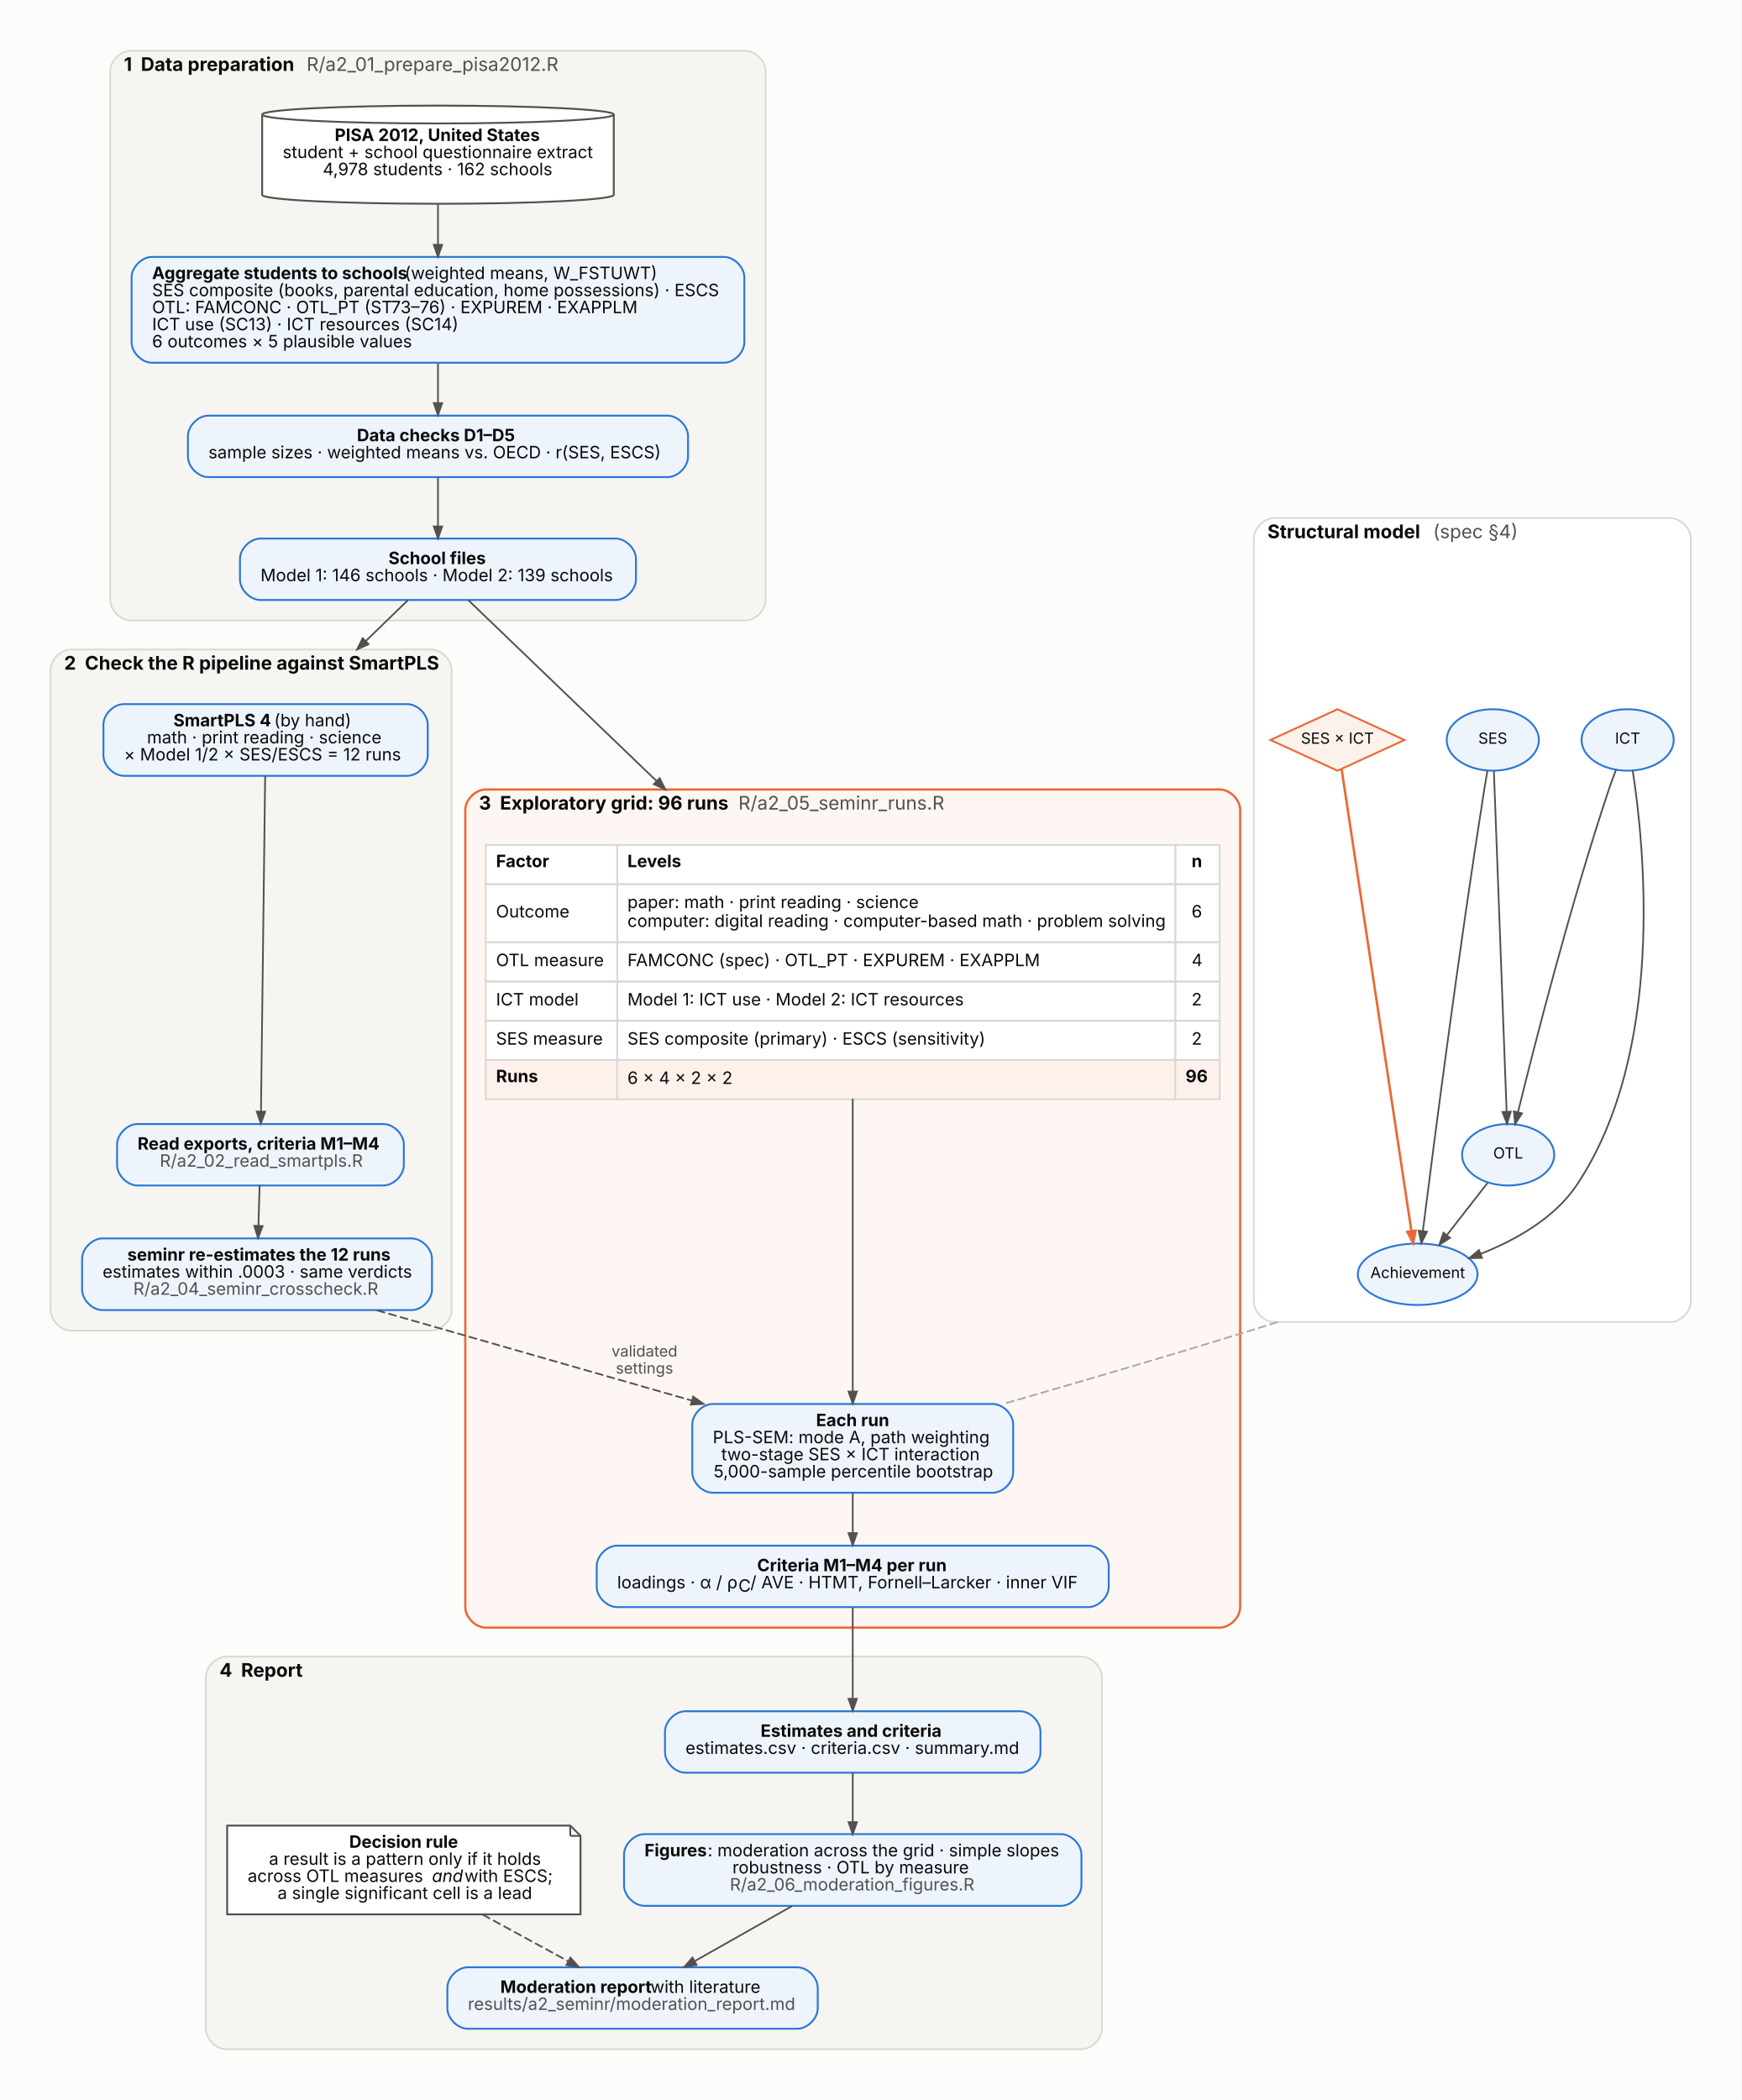
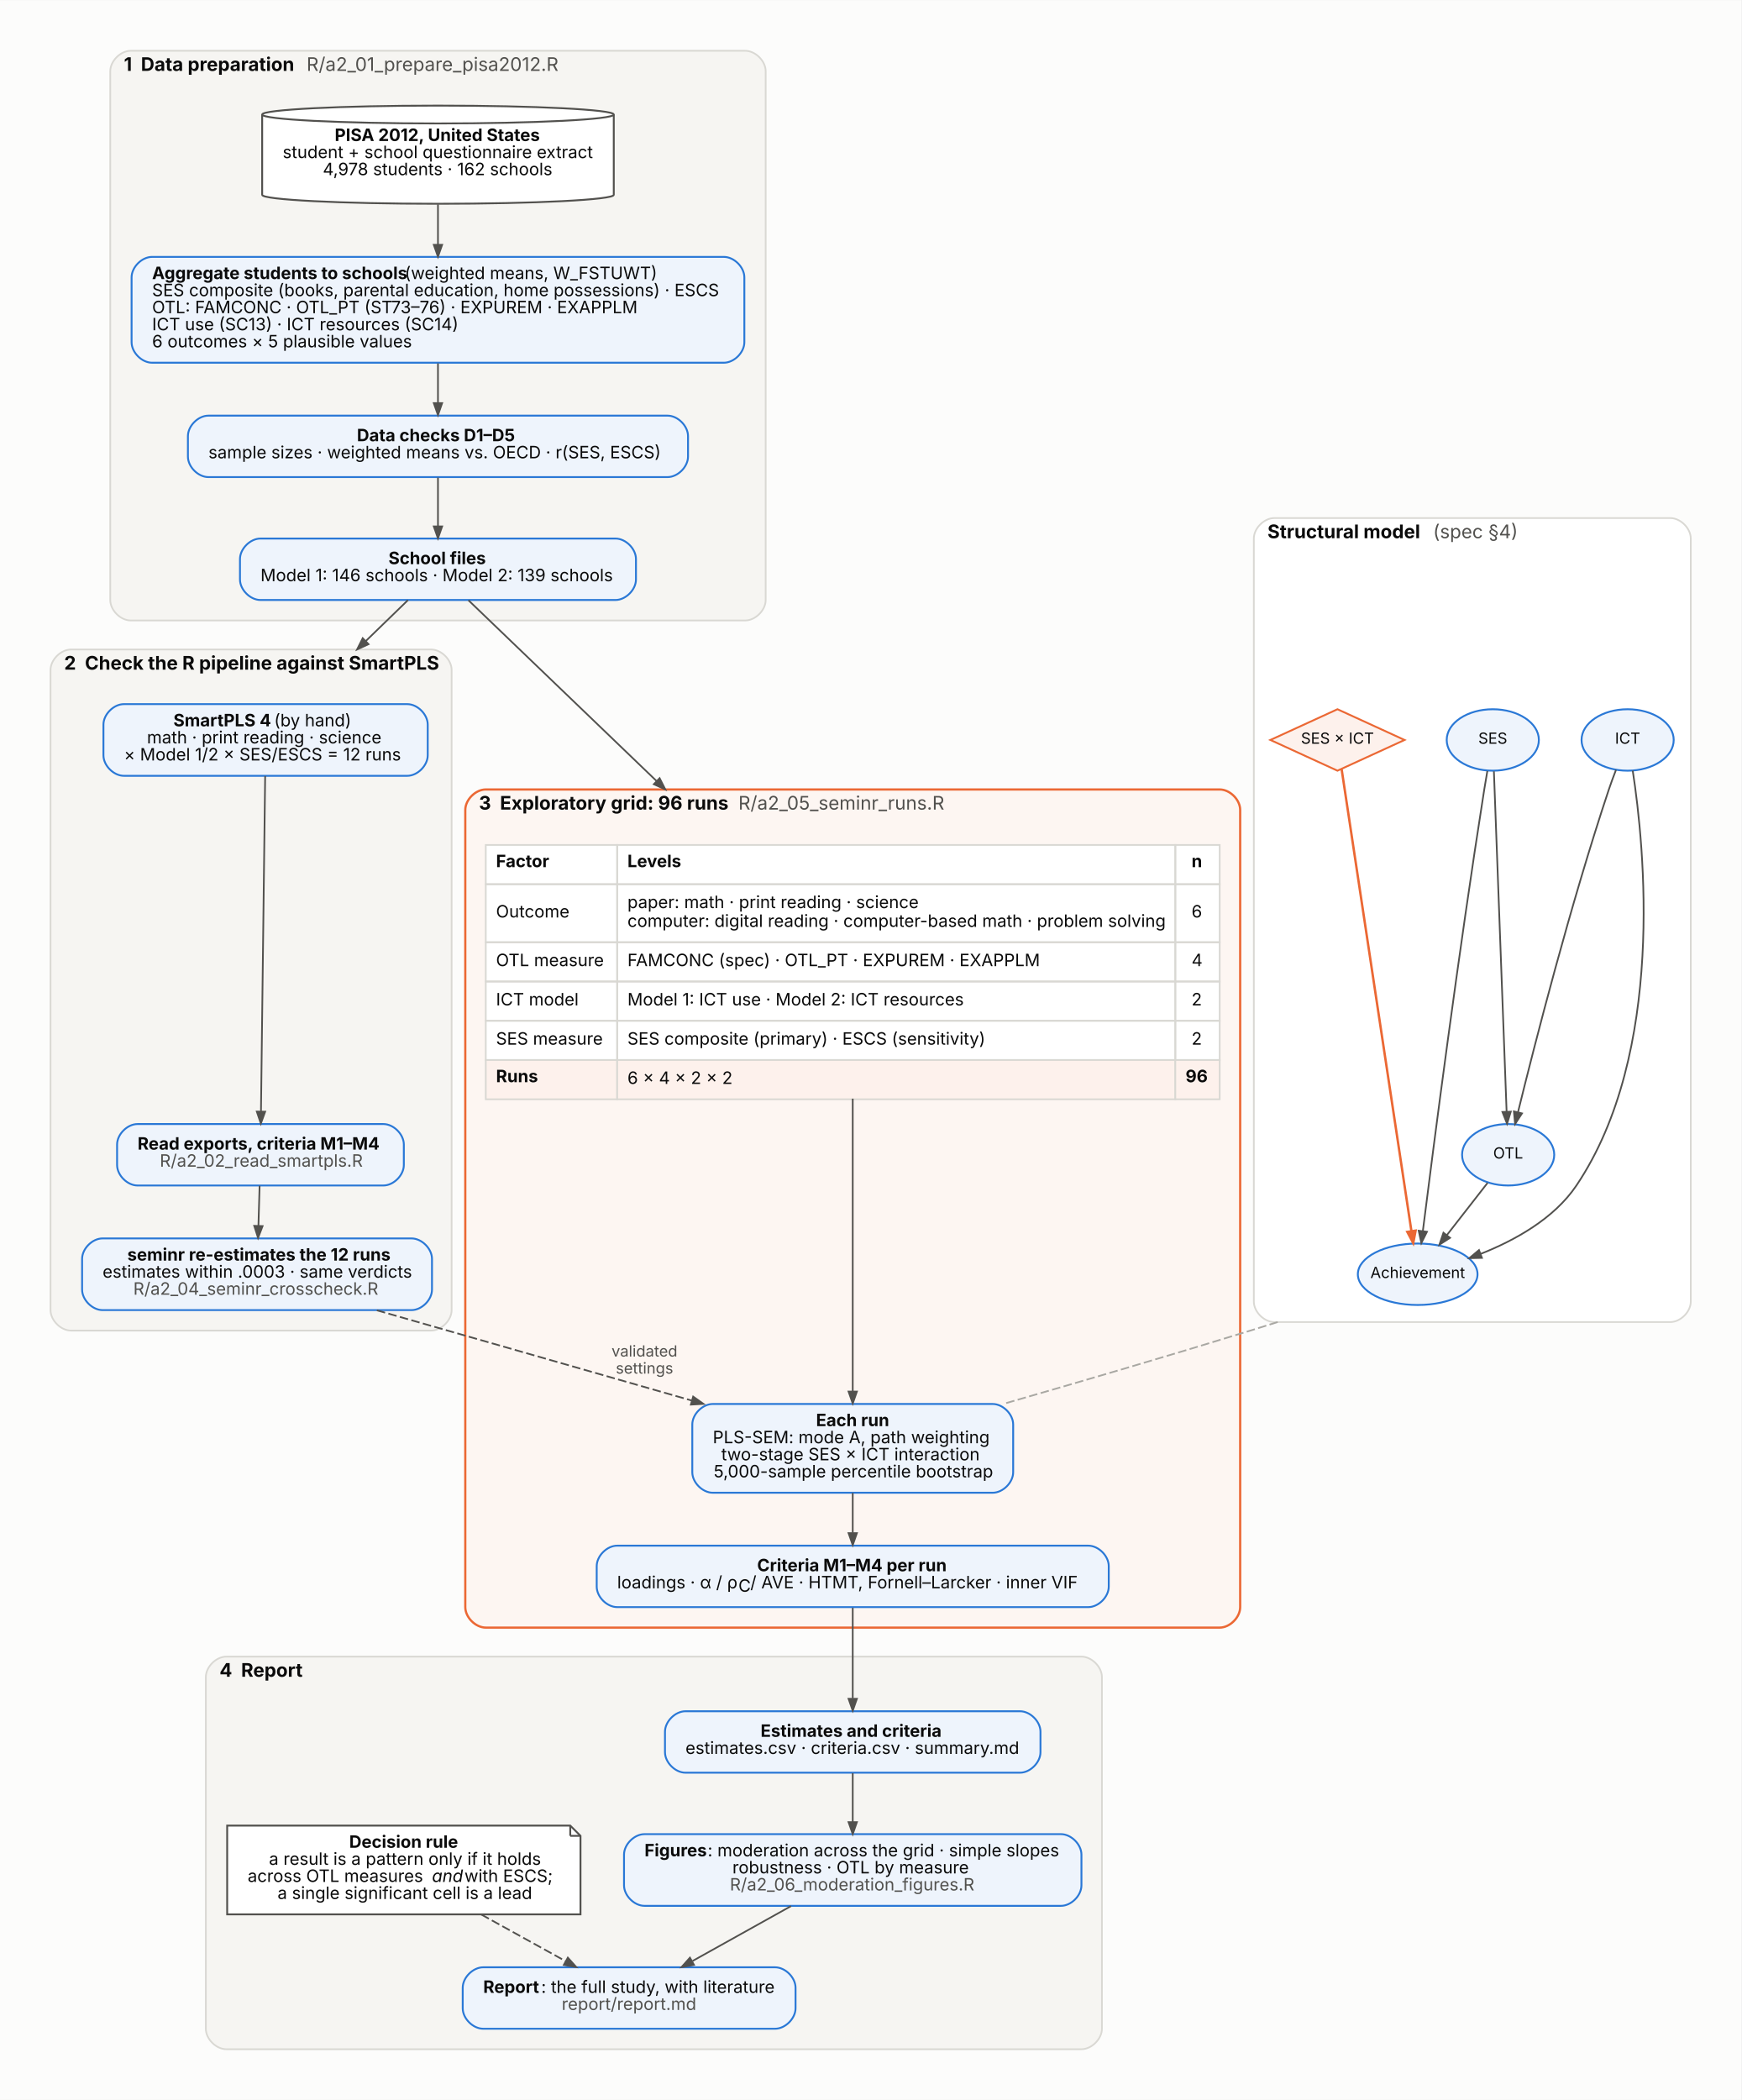
<svg xmlns="http://www.w3.org/2000/svg" width="1020pt" height="1230pt" viewBox="0.00 0.00 1020.20 1229.95">
  <g id="graph0" class="graph" transform="scale(1 1) rotate(0) translate(21.6 1208.35)">
    <polygon fill="#fcfcfb" stroke="transparent" points="-21.6,21.6 -21.6,-1208.35 998.6,-1208.35 998.6,21.6 -21.6,21.6" />
    <g id="clust1" class="cluster">
      <path fill="#f6f5f2" stroke="#d9d8d3" d="M55,-845C55,-845 415,-845 415,-845 421,-845 427,-851 427,-857 427,-857 427,-1166.75 427,-1166.75 427,-1172.75 421,-1178.75 415,-1178.75 415,-1178.75 55,-1178.75 55,-1178.75 49,-1178.75 43,-1172.75 43,-1166.75 43,-1166.75 43,-857 43,-857 43,-851 49,-845 55,-845" />
      <text text-anchor="start" x="51" y="-1166.95" font-family="Inter" font-weight="bold" font-size="11.00" fill="#0b0b0b">1  Data preparation</text>
      <text text-anchor="start" x="151" y="-1166.95" font-family="Inter" font-size="11.00" fill="#0b0b0b">  </text>
      <text text-anchor="start" x="158" y="-1166.95" font-family="Inter" font-size="11.00" fill="#52514e">R/a2_01_prepare_pisa2012.R</text>
    </g>
    <g id="clust2" class="cluster">
      <path fill="#f6f5f2" stroke="#d9d8d3" d="M20,-429C20,-429 231,-429 231,-429 237,-429 243,-435 243,-441 243,-441 243,-816 243,-816 243,-822 237,-828 231,-828 231,-828 20,-828 20,-828 14,-828 8,-822 8,-816 8,-816 8,-441 8,-441 8,-435 14,-429 20,-429" />
      <text text-anchor="start" x="16" y="-816.2" font-family="Inter" font-weight="bold" font-size="11.00" fill="#0b0b0b">2  Check the R pipeline against SmartPLS</text>
    </g>
    <g id="clust3" class="cluster">
      <path fill="#ffffff" stroke="#d9d8d3" d="M725,-434C725,-434 957,-434 957,-434 963,-434 969,-440 969,-446 969,-446 969,-893 969,-893 969,-899 963,-905 957,-905 957,-905 725,-905 725,-905 719,-905 713,-899 713,-893 713,-893 713,-446 713,-446 713,-440 719,-434 725,-434" />
      <text text-anchor="start" x="721" y="-893.2" font-family="Inter" font-weight="bold" font-size="11.00" fill="#0b0b0b">Structural model</text>
      <text text-anchor="start" x="811" y="-893.2" font-family="Inter" font-size="11.00" fill="#0b0b0b">  </text>
      <text text-anchor="start" x="818" y="-893.2" font-family="Inter" font-size="11.00" fill="#52514e">(spec §4)</text>
    </g>
    <g id="clust5" class="cluster">
      <path fill="#fdf6f2" stroke="#eb6834" stroke-width="1.3" d="M263,-255C263,-255 693,-255 693,-255 699,-255 705,-261 705,-267 705,-267 705,-734 705,-734 705,-740 699,-746 693,-746 693,-746 263,-746 263,-746 257,-746 251,-740 251,-734 251,-734 251,-267 251,-267 251,-261 257,-255 263,-255" />
      <text text-anchor="start" x="259" y="-734.2" font-family="Inter" font-weight="bold" font-size="11.00" fill="#0b0b0b">3  Exploratory grid: 96 runs</text>
      <text text-anchor="start" x="404" y="-734.2" font-family="Inter" font-size="11.00" fill="#0b0b0b">  </text>
      <text text-anchor="start" x="411" y="-734.2" font-family="Inter" font-size="11.00" fill="#52514e">R/a2_05_seminr_runs.R</text>
    </g>
    <g id="clust6" class="cluster">
      <path fill="#f6f5f2" stroke="#d9d8d3" d="M111,-8C111,-8 612,-8 612,-8 618,-8 624,-14 624,-20 624,-20 624,-226 624,-226 624,-232 618,-238 612,-238 612,-238 111,-238 111,-238 105,-238 99,-232 99,-226 99,-226 99,-20 99,-20 99,-14 105,-8 111,-8" />
      <text text-anchor="start" x="107" y="-226.2" font-family="Inter" font-weight="bold" font-size="11.00" fill="#0b0b0b">4  Report</text>
    </g>
    <g id="node1" class="node">
      <path fill="#ffffff" stroke="#52514e" stroke-width="1.1" d="M338,-1141.4C338,-1144.28 291.83,-1146.63 235,-1146.63 178.17,-1146.63 132,-1144.28 132,-1141.4 132,-1141.4 132,-1094.35 132,-1094.35 132,-1091.47 178.17,-1089.12 235,-1089.12 291.83,-1089.12 338,-1091.47 338,-1094.35 338,-1094.35 338,-1141.4 338,-1141.4" />
      <path fill="none" stroke="#52514e" stroke-width="1.1" d="M338,-1141.4C338,-1138.51 291.83,-1136.17 235,-1136.17 178.17,-1136.17 132,-1138.51 132,-1141.4" />
      <text text-anchor="start" x="174.5" y="-1125.88" font-family="Inter" font-weight="bold" font-size="10.00" fill="#0b0b0b">PISA 2012, United States</text>
      <text text-anchor="start" x="144" y="-1115.88" font-family="Inter" font-size="10.00" fill="#0b0b0b">student + school questionnaire extract</text>
      <text text-anchor="start" x="167.5" y="-1105.88" font-family="Inter" font-size="10.00" fill="#0b0b0b">4,978 students · 162 schools</text>
    </g>
    <g id="node2" class="node">
      <path fill="#eef4fc" stroke="#2a78d6" stroke-width="1.1" d="M402.5,-1058C402.5,-1058 67.5,-1058 67.5,-1058 61.5,-1058 55.5,-1052 55.5,-1046 55.5,-1046 55.5,-1008 55.5,-1008 55.5,-1002 61.5,-996 67.5,-996 67.5,-996 402.5,-996 402.5,-996 408.5,-996 414.5,-1002 414.5,-1008 414.5,-1008 414.5,-1046 414.5,-1046 414.5,-1052 408.5,-1058 402.5,-1058" />
      <text text-anchor="start" x="67.5" y="-1045" font-family="Inter" font-weight="bold" font-size="10.00" fill="#0b0b0b">Aggregate students to schools</text>
      <text text-anchor="start" x="215.5" y="-1045" font-family="Inter" font-size="10.00" fill="#0b0b0b"> (weighted means, W_FSTUWT)</text>
      <text text-anchor="start" x="67.5" y="-1035" font-family="Inter" font-size="10.00" fill="#0b0b0b">SES composite (books, parental education, home possessions) · ESCS</text>
      <text text-anchor="start" x="67.5" y="-1025" font-family="Inter" font-size="10.00" fill="#0b0b0b">OTL: FAMCONC · OTL_PT (ST73–76) · EXPUREM · EXAPPLM</text>
      <text text-anchor="start" x="67.5" y="-1015" font-family="Inter" font-size="10.00" fill="#0b0b0b">ICT use (SC13) · ICT resources (SC14)</text>
      <text text-anchor="start" x="67.5" y="-1005" font-family="Inter" font-size="10.00" fill="#0b0b0b">6 outcomes × 5 plausible values</text>
    </g>
    <g id="edge1" class="edge">
      <path fill="none" stroke="#52514e" d="M235,-1088.75C235,-1081.28 235,-1073.09 235,-1065.21" />
      <polygon fill="#52514e" stroke="#52514e" points="237.45,-1065.09 235,-1058.09 232.55,-1065.09 237.45,-1065.09" />
    </g>
    <g id="node3" class="node">
      <path fill="#eef4fc" stroke="#2a78d6" stroke-width="1.1" d="M369.5,-965C369.5,-965 100.5,-965 100.5,-965 94.5,-965 88.5,-959 88.5,-953 88.5,-953 88.5,-941 88.5,-941 88.5,-935 94.5,-929 100.5,-929 100.5,-929 369.5,-929 369.5,-929 375.5,-929 381.5,-935 381.5,-941 381.5,-941 381.5,-953 381.5,-953 381.5,-959 375.5,-965 369.5,-965" />
      <text text-anchor="start" x="187.5" y="-950" font-family="Inter" font-weight="bold" font-size="10.00" fill="#0b0b0b">Data checks D1–D5</text>
      <text text-anchor="start" x="100.5" y="-940" font-family="Inter" font-size="10.00" fill="#0b0b0b">sample sizes · weighted means vs. OECD · r(SES, ESCS)</text>
    </g>
    <g id="edge2" class="edge">
      <path fill="none" stroke="#52514e" d="M235,-995.62C235,-987.92 235,-979.75 235,-972.39" />
      <polygon fill="#52514e" stroke="#52514e" points="237.45,-972.35 235,-965.35 232.55,-972.35 237.45,-972.35" />
    </g>
    <g id="node4" class="node">
      <path fill="#eef4fc" stroke="#2a78d6" stroke-width="1.1" d="M339,-893C339,-893 131,-893 131,-893 125,-893 119,-887 119,-881 119,-881 119,-869 119,-869 119,-863 125,-857 131,-857 131,-857 339,-857 339,-857 345,-857 351,-863 351,-869 351,-869 351,-881 351,-881 351,-887 345,-893 339,-893" />
      <text text-anchor="start" x="206" y="-878" font-family="Inter" font-weight="bold" font-size="10.00" fill="#0b0b0b">School files</text>
      <text text-anchor="start" x="131" y="-868" font-family="Inter" font-size="10.00" fill="#0b0b0b">Model 1: 146 schools · Model 2: 139 schools</text>
    </g>
    <g id="edge3" class="edge">
      <path fill="none" stroke="#52514e" d="M235,-928.7C235,-920.14 235,-909.66 235,-900.3" />
      <polygon fill="#52514e" stroke="#52514e" points="237.45,-900.1 235,-893.1 232.55,-900.1 237.45,-900.1" />
    </g>
    <g id="node5" class="node">
      <path fill="#eef4fc" stroke="#2a78d6" stroke-width="1.1" d="M217,-796C217,-796 51,-796 51,-796 45,-796 39,-790 39,-784 39,-784 39,-766 39,-766 39,-760 45,-754 51,-754 51,-754 217,-754 217,-754 223,-754 229,-760 229,-766 229,-766 229,-784 229,-784 229,-790 223,-796 217,-796" />
      <text text-anchor="start" x="80" y="-783" font-family="Inter" font-weight="bold" font-size="10.00" fill="#0b0b0b">SmartPLS 4</text>
      <text text-anchor="start" x="139" y="-783" font-family="Inter" font-size="10.00" fill="#0b0b0b"> (by hand)</text>
      <text text-anchor="start" x="64.5" y="-773" font-family="Inter" font-size="10.00" fill="#0b0b0b">math · print reading · science</text>
      <text text-anchor="start" x="51" y="-763" font-family="Inter" font-size="10.00" fill="#0b0b0b">× Model 1/2 × SES/ESCS = 12 runs</text>
    </g>
    <g id="edge20" class="edge">
      <path fill="none" stroke="#52514e" d="M217.41,-856.93C210.29,-850.03 201.64,-841.63 192.63,-832.88" />
      <polygon fill="#52514e" stroke="#52514e" points="194.32,-831.12 187.59,-828 190.91,-834.63 194.32,-831.12" />
    </g>
    <g id="node14" class="node">
      <polygon fill="#ffffff" stroke="transparent" points="263,-565 263,-714 693,-714 693,-565 263,-565" />
      <polygon fill="none" stroke="#d9d8d3" points="263,-690.5 263,-713.5 340,-713.5 340,-690.5 263,-690.5" />
      <text text-anchor="start" x="269" y="-700.5" font-family="Inter" font-weight="bold" font-size="10.00" fill="#0b0b0b">Factor</text>
      <polygon fill="none" stroke="#d9d8d3" points="340,-690.5 340,-713.5 667,-713.5 667,-690.5 340,-690.5" />
      <text text-anchor="start" x="346" y="-700.5" font-family="Inter" font-weight="bold" font-size="10.00" fill="#0b0b0b">Levels</text>
      <polygon fill="none" stroke="#d9d8d3" points="667,-690.5 667,-713.5 693,-713.5 693,-690.5 667,-690.5" />
      <text text-anchor="start" x="676.5" y="-700.5" font-family="Inter" font-weight="bold" font-size="10.00" fill="#0b0b0b">n</text>
      <polygon fill="none" stroke="#d9d8d3" points="263,-656.5 263,-690.5 340,-690.5 340,-656.5 263,-656.5" />
      <text text-anchor="start" x="269" y="-671" font-family="Inter" font-size="10.00" fill="#0b0b0b">Outcome</text>
      <polygon fill="none" stroke="#d9d8d3" points="340,-656.5 340,-690.5 667,-690.5 667,-656.5 340,-656.5" />
      <text text-anchor="start" x="346" y="-676.5" font-family="Inter" font-size="10.00" fill="#0b0b0b">paper: math · print reading · science</text>
      <text text-anchor="start" x="346" y="-665.5" font-family="Inter" font-size="10.00" fill="#0b0b0b">computer: digital reading · computer-based math · problem solving</text>
      <polygon fill="none" stroke="#d9d8d3" points="667,-656.5 667,-690.5 693,-690.5 693,-656.5 667,-656.5" />
      <text text-anchor="start" x="676.5" y="-671" font-family="Inter" font-size="10.00" fill="#0b0b0b">6</text>
      <polygon fill="none" stroke="#d9d8d3" points="263,-633.5 263,-656.5 340,-656.5 340,-633.5 263,-633.5" />
      <text text-anchor="start" x="269" y="-642.5" font-family="Inter" font-size="10.00" fill="#0b0b0b">OTL measure</text>
      <polygon fill="none" stroke="#d9d8d3" points="340,-633.5 340,-656.5 667,-656.5 667,-633.5 340,-633.5" />
      <text text-anchor="start" x="346" y="-642.5" font-family="Inter" font-size="10.00" fill="#0b0b0b">FAMCONC (spec) · OTL_PT · EXPUREM · EXAPPLM</text>
      <polygon fill="none" stroke="#d9d8d3" points="667,-633.5 667,-656.5 693,-656.5 693,-633.5 667,-633.5" />
      <text text-anchor="start" x="676.5" y="-642.5" font-family="Inter" font-size="10.00" fill="#0b0b0b">4</text>
      <polygon fill="none" stroke="#d9d8d3" points="263,-610.5 263,-633.5 340,-633.5 340,-610.5 263,-610.5" />
      <text text-anchor="start" x="269" y="-619.5" font-family="Inter" font-size="10.00" fill="#0b0b0b">ICT model</text>
      <polygon fill="none" stroke="#d9d8d3" points="340,-610.5 340,-633.5 667,-633.5 667,-610.5 340,-610.5" />
      <text text-anchor="start" x="346" y="-619.5" font-family="Inter" font-size="10.00" fill="#0b0b0b">Model 1: ICT use · Model 2: ICT resources</text>
      <polygon fill="none" stroke="#d9d8d3" points="667,-610.5 667,-633.5 693,-633.5 693,-610.5 667,-610.5" />
      <text text-anchor="start" x="676.5" y="-619.5" font-family="Inter" font-size="10.00" fill="#0b0b0b">2</text>
      <polygon fill="none" stroke="#d9d8d3" points="263,-587.5 263,-610.5 340,-610.5 340,-587.5 263,-587.5" />
      <text text-anchor="start" x="269" y="-596.5" font-family="Inter" font-size="10.00" fill="#0b0b0b">SES measure</text>
      <polygon fill="none" stroke="#d9d8d3" points="340,-587.5 340,-610.5 667,-610.5 667,-587.5 340,-587.5" />
      <text text-anchor="start" x="346" y="-596.5" font-family="Inter" font-size="10.00" fill="#0b0b0b">SES composite (primary) · ESCS (sensitivity)</text>
      <polygon fill="none" stroke="#d9d8d3" points="667,-587.5 667,-610.5 693,-610.5 693,-587.5 667,-587.5" />
      <text text-anchor="start" x="676.5" y="-596.5" font-family="Inter" font-size="10.00" fill="#0b0b0b">2</text>
      <polygon fill="#fdf1ec" stroke="transparent" points="263,-564.5 263,-587.5 340,-587.5 340,-564.5 263,-564.5" />
      <polygon fill="none" stroke="#d9d8d3" points="263,-564.5 263,-587.5 340,-587.5 340,-564.5 263,-564.5" />
      <text text-anchor="start" x="269" y="-574.5" font-family="Inter" font-weight="bold" font-size="10.00" fill="#0b0b0b">Runs</text>
      <polygon fill="#fdf1ec" stroke="transparent" points="340,-564.5 340,-587.5 667,-587.5 667,-564.5 340,-564.5" />
      <polygon fill="none" stroke="#d9d8d3" points="340,-564.5 340,-587.5 667,-587.5 667,-564.5 340,-564.5" />
      <text text-anchor="start" x="346" y="-573.5" font-family="Inter" font-size="10.00" fill="#0b0b0b">6 × 4 × 2 × 2</text>
      <polygon fill="#fdf1ec" stroke="transparent" points="667,-564.5 667,-587.5 693,-587.5 693,-564.5 667,-564.5" />
      <polygon fill="none" stroke="#d9d8d3" points="667,-564.5 667,-587.5 693,-587.5 693,-564.5 667,-564.5" />
      <text text-anchor="start" x="673" y="-574.5" font-family="Inter" font-weight="bold" font-size="10.00" fill="#0b0b0b">96</text>
    </g>
    <g id="edge21" class="edge">
      <path fill="none" stroke="#52514e" d="M252.87,-856.83C276.54,-834.08 320.31,-792.02 363.01,-751" />
      <polygon fill="#52514e" stroke="#52514e" points="364.86,-752.62 368.21,-746 361.46,-749.08 364.86,-752.62" />
    </g>
    <g id="node6" class="node">
      <path fill="#eef4fc" stroke="#2a78d6" stroke-width="1.1" d="M203,-550C203,-550 59,-550 59,-550 53,-550 47,-544 47,-538 47,-538 47,-526 47,-526 47,-520 53,-514 59,-514 59,-514 203,-514 203,-514 209,-514 215,-520 215,-526 215,-526 215,-538 215,-538 215,-544 209,-550 203,-550" />
      <text text-anchor="start" x="59" y="-535" font-family="Inter" font-weight="bold" font-size="10.00" fill="#0b0b0b">Read exports, criteria M1–M4</text>
      <text text-anchor="start" x="72" y="-525" font-family="Inter" font-size="10.00" fill="#52514e">R/a2_02_read_smartpls.R</text>
    </g>
    <g id="edge4" class="edge">
      <path fill="none" stroke="#52514e" d="M133.75,-753.87C133.2,-709.84 131.9,-605.13 131.3,-557.43" />
      <polygon fill="#52514e" stroke="#52514e" points="133.75,-557.25 131.22,-550.28 128.85,-557.31 133.75,-557.25" />
    </g>
    <g id="node7" class="node">
      <path fill="#eef4fc" stroke="#2a78d6" stroke-width="1.1" d="M219.5,-483C219.5,-483 38.5,-483 38.5,-483 32.5,-483 26.5,-477 26.5,-471 26.5,-471 26.5,-453 26.5,-453 26.5,-447 32.5,-441 38.5,-441 38.5,-441 219.5,-441 219.5,-441 225.5,-441 231.5,-447 231.5,-453 231.5,-453 231.5,-471 231.5,-471 231.5,-477 225.5,-483 219.5,-483" />
      <text text-anchor="start" x="53" y="-470" font-family="Inter" font-weight="bold" font-size="10.00" fill="#0b0b0b">seminr re-estimates the 12 runs</text>
      <text text-anchor="start" x="38.5" y="-460" font-family="Inter" font-size="10.00" fill="#0b0b0b">estimates within .0003 · same verdicts</text>
      <text text-anchor="start" x="56.5" y="-450" font-family="Inter" font-size="10.00" fill="#52514e">R/a2_04_seminr_crosscheck.R</text>
    </g>
    <g id="edge5" class="edge">
      <path fill="none" stroke="#52514e" d="M130.5,-513.84C130.29,-506.73 130.04,-498.31 129.81,-490.38" />
      <polygon fill="#52514e" stroke="#52514e" points="132.25,-490.22 129.6,-483.3 127.35,-490.37 132.25,-490.22" />
    </g>
    <g id="node15" class="node">
      <path fill="#eef4fc" stroke="#2a78d6" stroke-width="1.1" d="M560,-386C560,-386 396,-386 396,-386 390,-386 384,-380 384,-374 384,-374 384,-346 384,-346 384,-340 390,-334 396,-334 396,-334 560,-334 560,-334 566,-334 572,-340 572,-346 572,-346 572,-374 572,-374 572,-380 566,-386 560,-386" />
      <text text-anchor="start" x="456.5" y="-373" font-family="Inter" font-weight="bold" font-size="10.00" fill="#0b0b0b">Each run</text>
      <text text-anchor="start" x="396" y="-363" font-family="Inter" font-size="10.00" fill="#0b0b0b">PLS-SEM: mode A, path weighting</text>
      <text text-anchor="start" x="401" y="-353" font-family="Inter" font-size="10.00" fill="#0b0b0b">two-stage SES × ICT interaction</text>
      <text text-anchor="start" x="396.5" y="-343" font-family="Inter" font-size="10.00" fill="#0b0b0b">5,000-sample percentile bootstrap</text>
    </g>
    <g id="edge22" class="edge">
      <path fill="none" stroke="#52514e" stroke-dasharray="5,2" d="M199.21,-440.88C252.19,-425.7 325.43,-404.72 383.55,-388.06" />
      <polygon fill="#52514e" stroke="#52514e" points="384.51,-390.34 390.56,-386.05 383.16,-385.63 384.51,-390.34" />
      <text text-anchor="middle" x="356" y="-413.8" font-family="Inter" font-size="9.00" fill="#52514e">  validated</text>
      <text text-anchor="middle" x="356" y="-403.8" font-family="Inter" font-size="9.00" fill="#52514e">  settings</text>
    </g>
    <g id="node8" class="node">
      <ellipse fill="#eef4fc" stroke="#2a78d6" stroke-width="1.1" cx="853" cy="-775" rx="27" ry="18" />
      <text text-anchor="middle" x="853" y="-772.8" font-family="Inter" font-size="9.00" fill="#0b0b0b">SES</text>
    </g>
    <g id="node10" class="node">
      <ellipse fill="#eef4fc" stroke="#2a78d6" stroke-width="1.1" cx="862" cy="-532" rx="27" ry="18" />
      <text text-anchor="middle" x="862" y="-529.8" font-family="Inter" font-size="9.00" fill="#0b0b0b">OTL</text>
    </g>
    <g id="edge9" class="edge">
      <path fill="none" stroke="#52514e" d="M853.65,-756.67C855.23,-714.37 859.28,-605.79 861.1,-557.17" />
      <polygon fill="#52514e" stroke="#52514e" points="863.55,-557.26 861.36,-550.18 858.65,-557.08 863.55,-557.26" />
    </g>
    <g id="node11" class="node">
      <ellipse fill="#eef4fc" stroke="#2a78d6" stroke-width="1.1" cx="809" cy="-462" rx="35.06" ry="18" />
      <text text-anchor="middle" x="809" y="-459.8" font-family="Inter" font-size="9.00" fill="#0b0b0b">Achievement</text>
    </g>
    <g id="edge11" class="edge">
      <path fill="none" stroke="#52514e" d="M849.82,-756.84C849.19,-753.26 848.56,-749.51 848,-746 832.9,-650.48 818.17,-536.29 812.02,-487.28" />
      <polygon fill="#52514e" stroke="#52514e" points="814.44,-486.9 811.14,-480.26 809.58,-487.51 814.44,-486.9" />
    </g>
    <g id="node9" class="node">
      <ellipse fill="#eef4fc" stroke="#2a78d6" stroke-width="1.1" cx="932" cy="-775" rx="27" ry="18" />
      <text text-anchor="middle" x="932" y="-772.8" font-family="Inter" font-size="9.00" fill="#0b0b0b">ICT</text>
    </g>
    <g id="edge10" class="edge">
      <path fill="none" stroke="#52514e" d="M925.2,-757.52C923.74,-753.76 922.26,-749.76 921,-746 898.4,-678.33 877.51,-596.6 867.76,-556.93" />
      <polygon fill="#52514e" stroke="#52514e" points="870.12,-556.24 866.07,-550.02 865.36,-557.41 870.12,-556.24" />
    </g>
    <g id="edge12" class="edge">
      <path fill="none" stroke="#52514e" d="M934.99,-757.01C941.83,-712.7 954.24,-591.67 902,-514 888.89,-494.51 865.75,-481.78 845.83,-473.91" />
      <polygon fill="#52514e" stroke="#52514e" points="846.64,-471.59 839.22,-471.42 844.91,-476.18 846.64,-471.59" />
    </g>
    <g id="edge13" class="edge">
      <path fill="none" stroke="#52514e" d="M849.97,-515.57C842.93,-506.53 833.91,-494.96 826.13,-484.98" />
      <polygon fill="#52514e" stroke="#52514e" points="827.95,-483.33 821.72,-479.32 824.09,-486.34 827.95,-483.33" />
    </g>
    <g id="edge23" class="edge">
      <path fill="none" stroke="#a9a8a3" stroke-dasharray="5,2" d="M726.97,-434C721.57,-432.29 716.21,-430.61 711,-429 663.29,-414.25 609.83,-398.59 566.16,-386.02" />
    </g>
    <g id="node12" class="node">
      <polygon fill="#fdf1ec" stroke="#eb6834" stroke-width="1.1" points="762,-793 722.71,-775 762,-757 801.29,-775 762,-793" />
      <text text-anchor="middle" x="762" y="-772.8" font-family="Inter" font-size="9.00" fill="#0b0b0b">SES × ICT</text>
    </g>
    <g id="edge14" class="edge">
      <path fill="none" stroke="#eb6834" stroke-width="1.4" d="M764.46,-757.72C772.21,-706.43 796.14,-548.07 805.34,-487.19" />
      <polygon fill="#eb6834" stroke="#eb6834" stroke-width="1.4" points="807.77,-487.55 806.39,-480.26 802.92,-486.81 807.77,-487.55" />
    </g>
    <g id="edge15" class="edge">
      <path fill="none" stroke="#52514e" d="M478,-564.86C478,-509.12 478,-435.25 478,-393.45" />
      <polygon fill="#52514e" stroke="#52514e" points="480.45,-393.28 478,-386.28 475.55,-393.28 480.45,-393.28" />
    </g>
    <g id="node16" class="node">
      <path fill="#eef4fc" stroke="#2a78d6" stroke-width="1.1" d="M616,-303C616,-303 340,-303 340,-303 334,-303 328,-297 328,-291 328,-291 328,-279 328,-279 328,-273 334,-267 340,-267 340,-267 616,-267 616,-267 622,-267 628,-273 628,-279 628,-279 628,-291 628,-291 628,-297 622,-303 616,-303" />
      <text text-anchor="start" x="422" y="-288" font-family="Inter" font-weight="bold" font-size="10.00" fill="#0b0b0b">Criteria M1–M4 per run</text>
      <text text-anchor="start" x="340" y="-278" font-family="Inter" font-size="10.00" fill="#0b0b0b">loadings · α / ρ</text>
      <text text-anchor="start" x="411" y="-278" font-family="Inter" baseline-shift="sub" font-size="10.00" fill="#0b0b0b">C</text>
      <text text-anchor="start" x="418" y="-278" font-family="Inter" font-size="10.00" fill="#0b0b0b"> / AVE · HTMT, Fornell–Larcker · inner VIF</text>
    </g>
    <g id="edge16" class="edge">
      <path fill="none" stroke="#52514e" d="M478,-333.88C478,-326.33 478,-318.06 478,-310.55" />
      <polygon fill="#52514e" stroke="#52514e" points="480.45,-310.35 478,-303.35 475.55,-310.35 480.45,-310.35" />
    </g>
    <g id="node17" class="node">
      <path fill="#eef4fc" stroke="#2a78d6" stroke-width="1.1" d="M576,-206C576,-206 380,-206 380,-206 374,-206 368,-200 368,-194 368,-194 368,-182 368,-182 368,-176 374,-170 380,-170 380,-170 576,-170 576,-170 582,-170 588,-176 588,-182 588,-182 588,-194 588,-194 588,-200 582,-206 576,-206" />
      <text text-anchor="start" x="424" y="-191" font-family="Inter" font-weight="bold" font-size="10.00" fill="#0b0b0b">Estimates and criteria</text>
      <text text-anchor="start" x="380" y="-181" font-family="Inter" font-size="10.00" fill="#0b0b0b">estimates.csv · criteria.csv · summary.md</text>
    </g>
    <g id="edge24" class="edge">
      <path fill="none" stroke="#52514e" d="M478,-266.58C478,-251.71 478,-230.17 478,-213.56" />
      <polygon fill="#52514e" stroke="#52514e" points="480.45,-213.31 478,-206.31 475.55,-213.31 480.45,-213.31" />
    </g>
    <g id="node19" class="node">
      <path fill="#eef4fc" stroke="#2a78d6" stroke-width="1.1" d="M600,-134C600,-134 356,-134 356,-134 350,-134 344,-128 344,-122 344,-122 344,-104 344,-104 344,-98 350,-92 356,-92 356,-92 600,-92 600,-92 606,-92 612,-98 612,-104 612,-104 612,-122 612,-122 612,-128 606,-134 600,-134" />
      <text text-anchor="start" x="356" y="-121" font-family="Inter" font-weight="bold" font-size="10.00" fill="#0b0b0b">Figures</text>
      <text text-anchor="start" x="393" y="-121" font-family="Inter" font-size="10.00" fill="#0b0b0b">: moderation across the grid · simple slopes</text>
      <text text-anchor="start" x="407.5" y="-111" font-family="Inter" font-size="10.00" fill="#0b0b0b">robustness · OTL by measure</text>
      <text text-anchor="start" x="406" y="-101" font-family="Inter" font-size="10.00" fill="#52514e">R/a2_06_moderation_figures.R</text>
    </g>
    <g id="edge17" class="edge">
      <path fill="none" stroke="#52514e" d="M478,-169.7C478,-161.17 478,-150.67 478,-141.11" />
      <polygon fill="#52514e" stroke="#52514e" points="480.45,-141.02 478,-134.02 475.55,-141.02 480.45,-141.02" />
    </g>
    <g id="node18" class="node">
      <polygon fill="#ffffff" stroke="#52514e" stroke-width="1.1" points="312.5,-139 111.5,-139 111.5,-87 318.5,-87 318.5,-133 312.5,-139" />
      <polyline fill="none" stroke="#52514e" stroke-width="1.1" points="312.5,-139 312.5,-133 " />
      <polyline fill="none" stroke="#52514e" stroke-width="1.1" points="318.5,-133 312.5,-133 " />
      <text text-anchor="start" x="183" y="-126" font-family="Inter" font-weight="bold" font-size="10.00" fill="#0b0b0b">Decision rule</text>
      <text text-anchor="start" x="136" y="-116" font-family="Inter" font-size="10.00" fill="#0b0b0b">a result is a pattern only if it holds</text>
      <text text-anchor="start" x="123.5" y="-106" font-family="Inter" font-size="10.00" fill="#0b0b0b">across OTL measures </text>
      <text text-anchor="start" x="231.5" y="-106" font-family="Inter" font-style="italic" font-size="10.00" fill="#0b0b0b">and</text>
      <text text-anchor="start" x="250.5" y="-106" font-family="Inter" font-size="10.00" fill="#0b0b0b"> with ESCS;</text>
      <text text-anchor="start" x="141" y="-96" font-family="Inter" font-size="10.00" fill="#0b0b0b">a single significant cell is a lead</text>
    </g>
    <g id="node20" class="node">
-       <path fill="#eef4fc" stroke="#2a78d6" stroke-width="1.1" d="M445.5,-56C445.5,-56 252.5,-56 252.5,-56 246.5,-56 240.5,-50 240.5,-44 240.5,-44 240.5,-32 240.5,-32 240.5,-26 246.5,-20 252.5,-20 252.5,-20 445.5,-20 445.5,-20 451.5,-20 457.5,-26 457.5,-32 457.5,-32 457.5,-44 457.5,-44 457.5,-50 451.5,-56 445.5,-56" />
-       <text text-anchor="start" x="271.5" y="-41" font-family="Inter" font-weight="bold" font-size="10.00" fill="#0b0b0b">Moderation report</text>
-       <text text-anchor="start" x="359.5" y="-41" font-family="Inter" font-size="10.00" fill="#0b0b0b"> with literature</text>
-       <text text-anchor="start" x="252.5" y="-31" font-family="Inter" font-size="10.00" fill="#52514e">results/a2_seminr/moderation_report.md</text>
+       <path fill="#eef4fc" stroke="#2a78d6" stroke-width="1.1" d="M432.5,-56C432.5,-56 261.5,-56 261.5,-56 255.5,-56 249.5,-50 249.5,-44 249.5,-44 249.5,-32 249.5,-32 249.5,-26 255.5,-20 261.5,-20 261.5,-20 432.5,-20 432.5,-20 438.5,-20 444.5,-26 444.5,-32 444.5,-32 444.5,-44 444.5,-44 444.5,-50 438.5,-56 432.5,-56" />
+       <text text-anchor="start" x="261.5" y="-41" font-family="Inter" font-weight="bold" font-size="10.00" fill="#0b0b0b">Report</text>
+       <text text-anchor="start" x="295.5" y="-41" font-family="Inter" font-size="10.00" fill="#0b0b0b">: the full study, with literature</text>
+       <text text-anchor="start" x="307.5" y="-31" font-family="Inter" font-size="10.00" fill="#52514e">report/report.md</text>
    </g>
    <g id="edge19" class="edge">
-       <path fill="none" stroke="#52514e" stroke-dasharray="5,2" d="M261.12,-86.88C277.41,-78 295.54,-68.12 311.08,-59.66" />
-       <polygon fill="#52514e" stroke="#52514e" points="312.59,-61.63 317.56,-56.13 310.25,-57.32 312.59,-61.63" />
+       <path fill="none" stroke="#52514e" stroke-dasharray="5,2" d="M260.43,-86.88C276.48,-78 294.34,-68.12 309.64,-59.66" />
+       <polygon fill="#52514e" stroke="#52514e" points="311.09,-61.66 316.03,-56.13 308.72,-57.37 311.09,-61.66" />
    </g>
    <g id="edge18" class="edge">
-       <path fill="none" stroke="#52514e" d="M442.41,-91.86C424.74,-81.86 403.42,-69.8 385.62,-59.72" />
-       <polygon fill="#52514e" stroke="#52514e" points="386.53,-57.42 379.23,-56.11 384.12,-61.69 386.53,-57.42" />
+       <path fill="none" stroke="#52514e" d="M441.86,-91.86C423.92,-81.86 402.27,-69.8 384.19,-59.72" />
+       <polygon fill="#52514e" stroke="#52514e" points="385.01,-57.37 377.7,-56.11 382.62,-61.65 385.01,-57.37" />
    </g>
  </g>
</svg>
